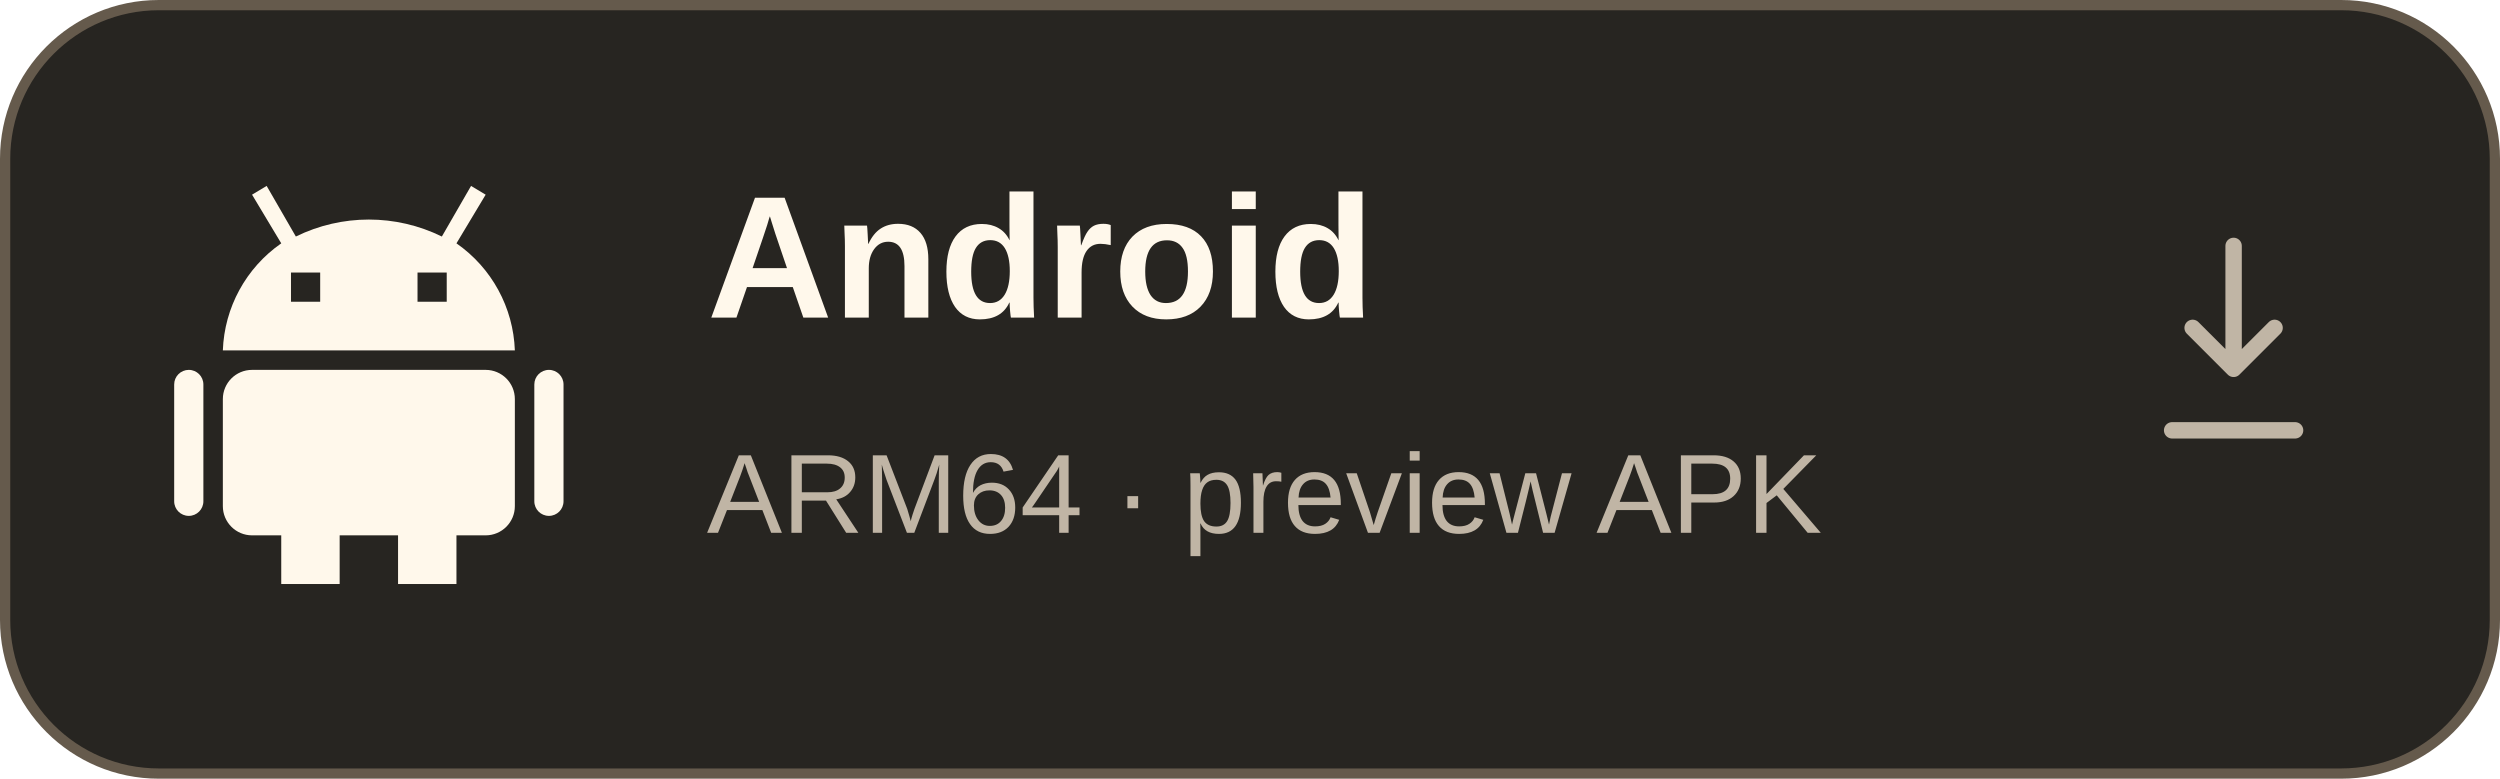
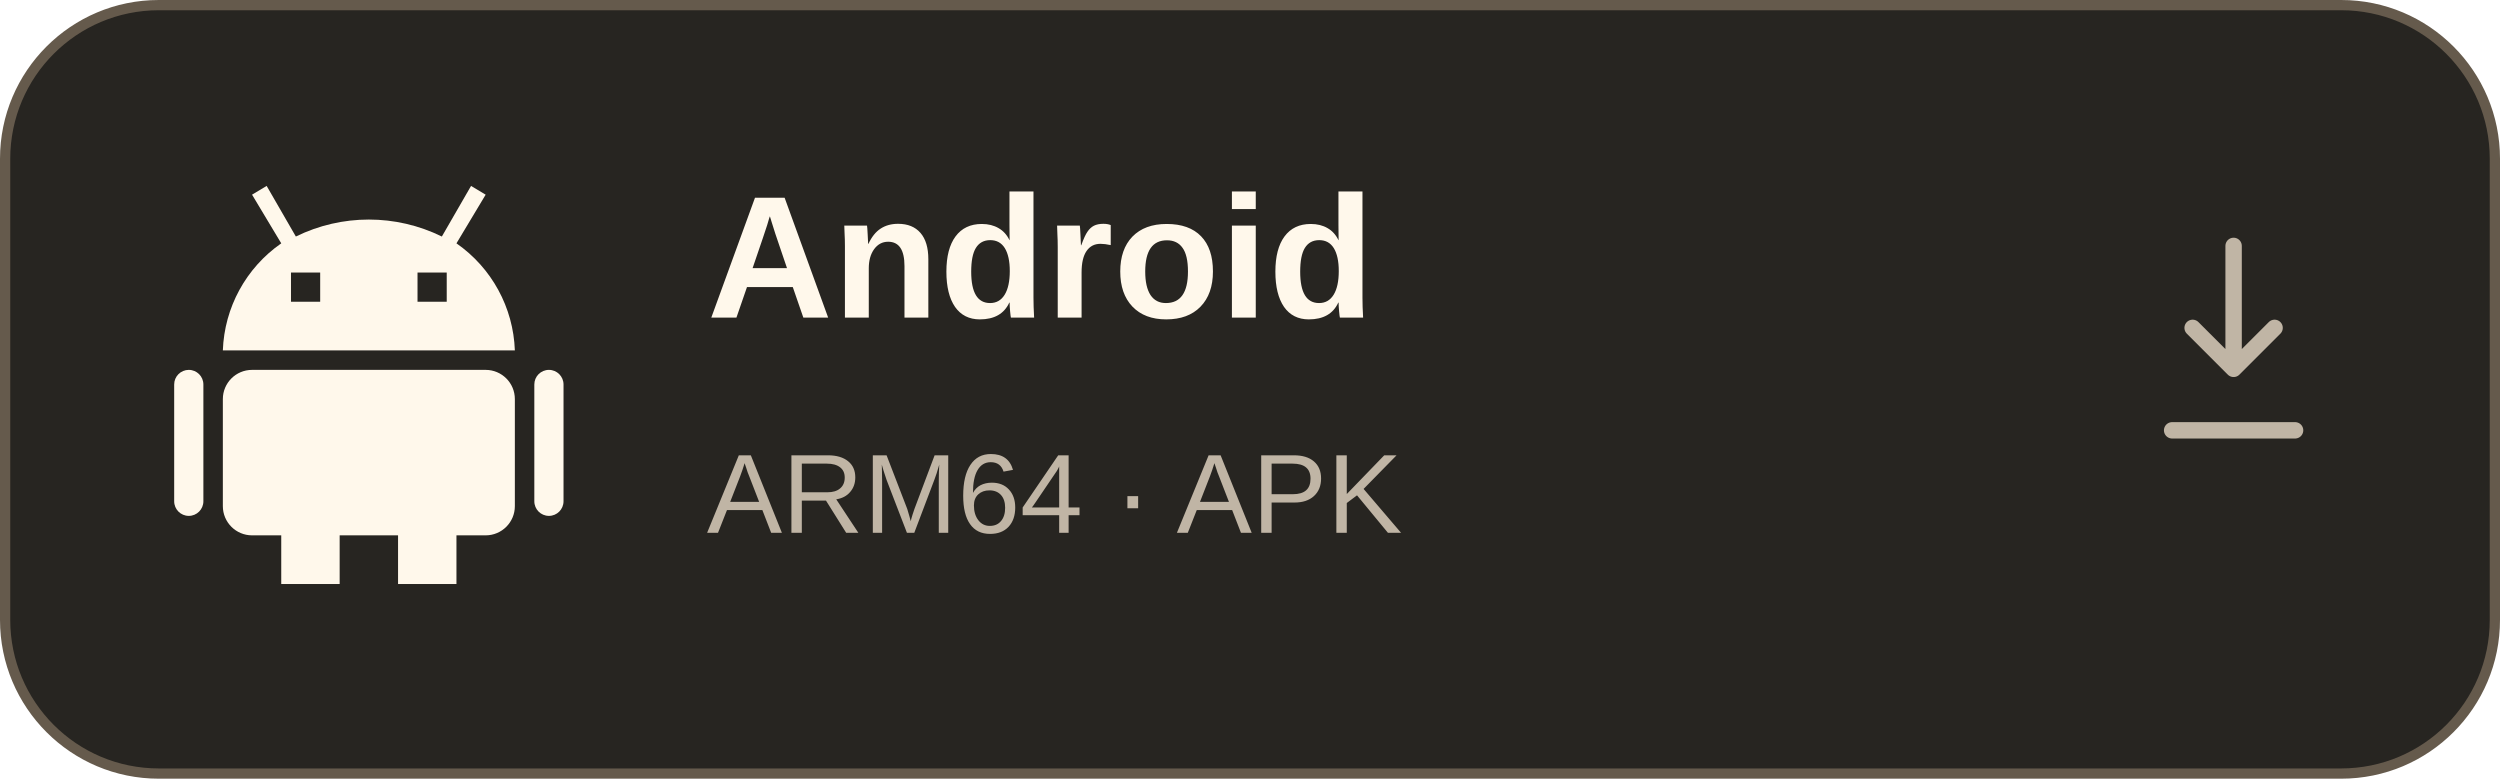
<svg xmlns="http://www.w3.org/2000/svg" width="244" height="76" viewBox="0 0 244 76" role="img" aria-labelledby="title">
  <rect x=".5" y=".5" width="243" height="75" rx="15" fill="#272521" stroke="#655a4c" />
  <svg x="17" y="17" width="38" height="42" viewBox="0 0 40 44">
    <g fill="#fff8eb">
      <path d="m11 7-3-5 1.5-.9 3 5.2a17 17 0 0 1 15 0l3-5.2L32 2l-3 5a14 14 0 0 1 6 11H5A14 14 0 0 1 11 7Z" />
      <rect x="5" y="20" width="30" height="17" rx="3" />
      <rect x="0" y="20" width="3" height="15" rx="1.5" />
      <rect x="37" y="20" width="3" height="15" rx="1.5" />
      <path d="M11 35h6v7h-6Zm12 0h6v7h-6Z" />
    </g>
    <path fill="#272521" d="M12 10h3v3h-3Zm13 0h3v3h-3Z" />
  </svg>
  <g fill="#fff8eb" font-family="Arial,Helvetica,sans-serif">
    <text x="69" y="31" font-size="17" font-weight="600">Android</text>
-     <text x="69" y="52" font-size="11" fill="#c0b5a5">ARM64 · preview APK</text>
+     <text x="69" y="52" font-size="11" fill="#c0b5a5">ARM64 · APK</text>
  </g>
  <path d="M218 24v12m-4-4 4 4 4-4m-10 10h12" fill="none" stroke="#c0b5a5" stroke-width="1.6" stroke-linecap="round" stroke-linejoin="round" />
</svg>
